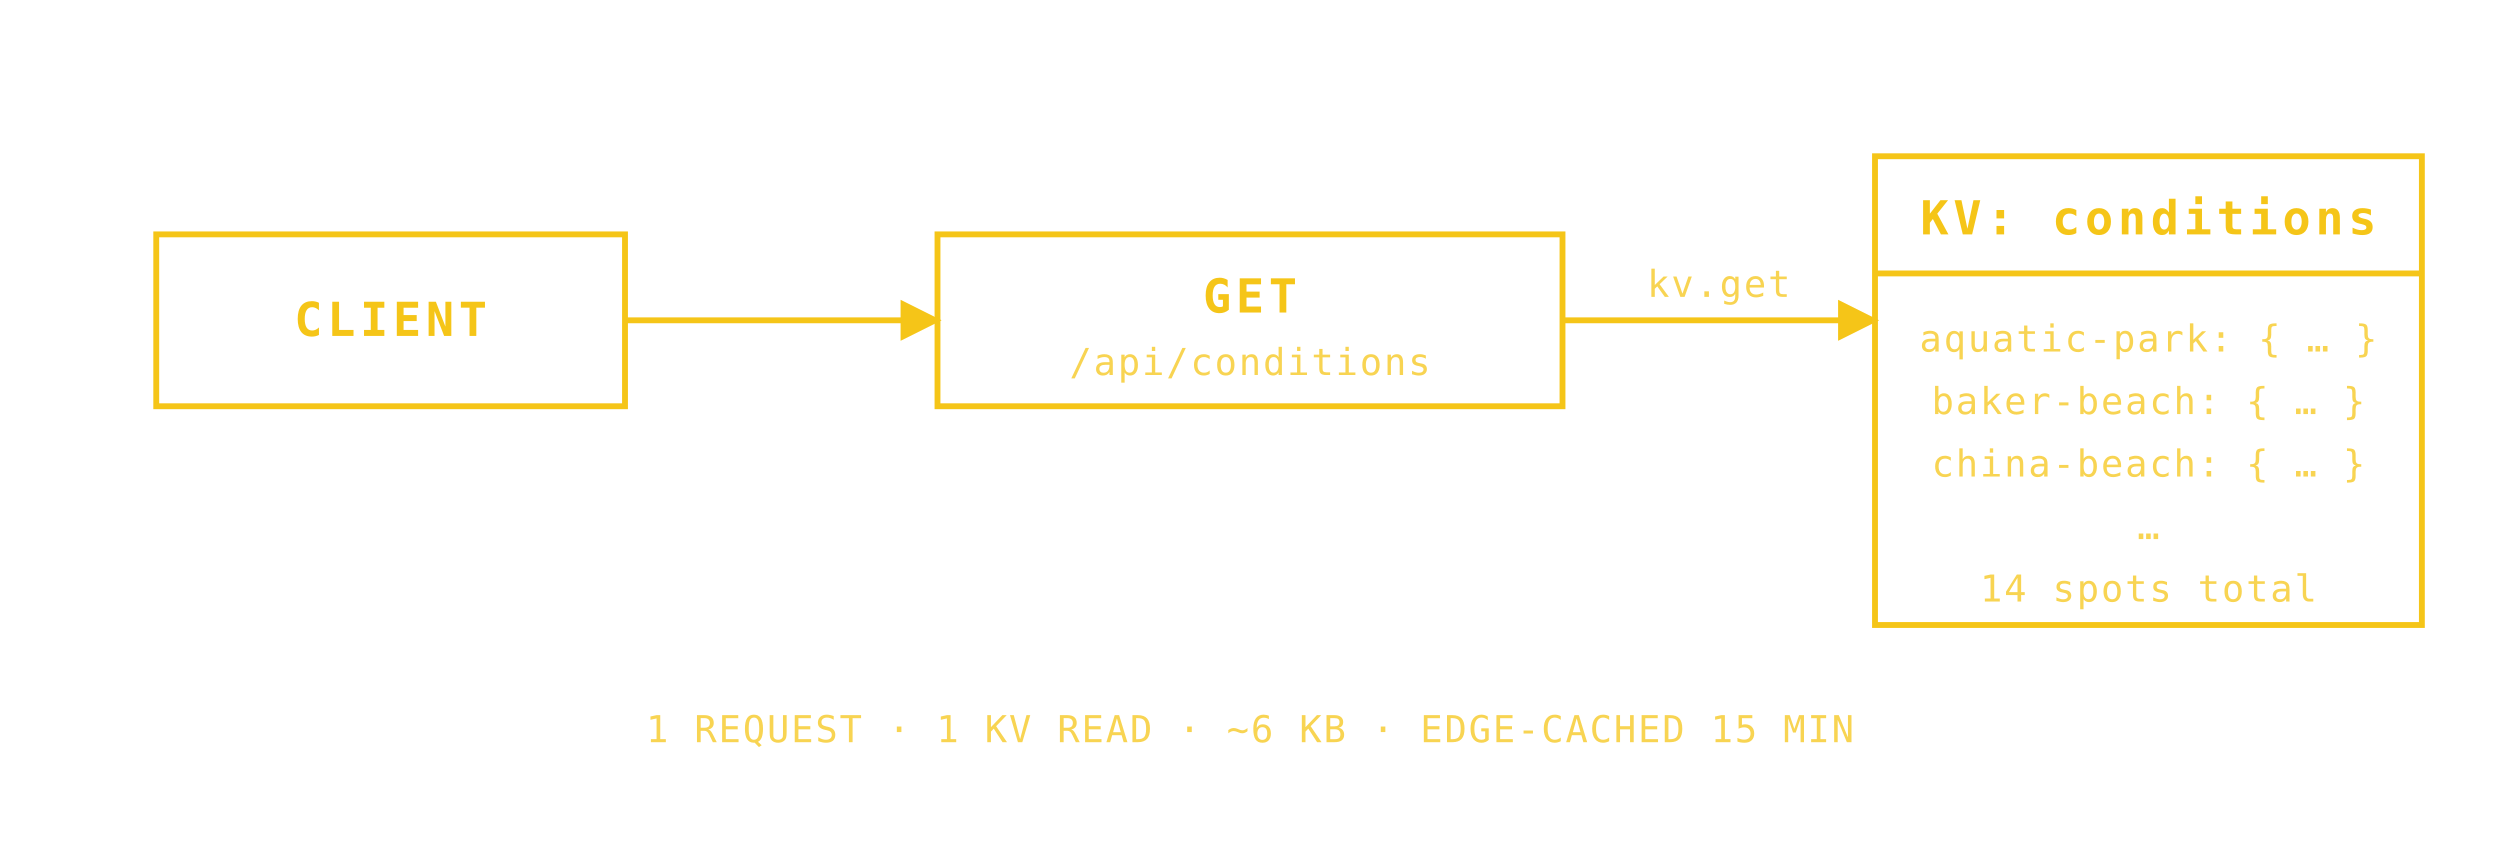
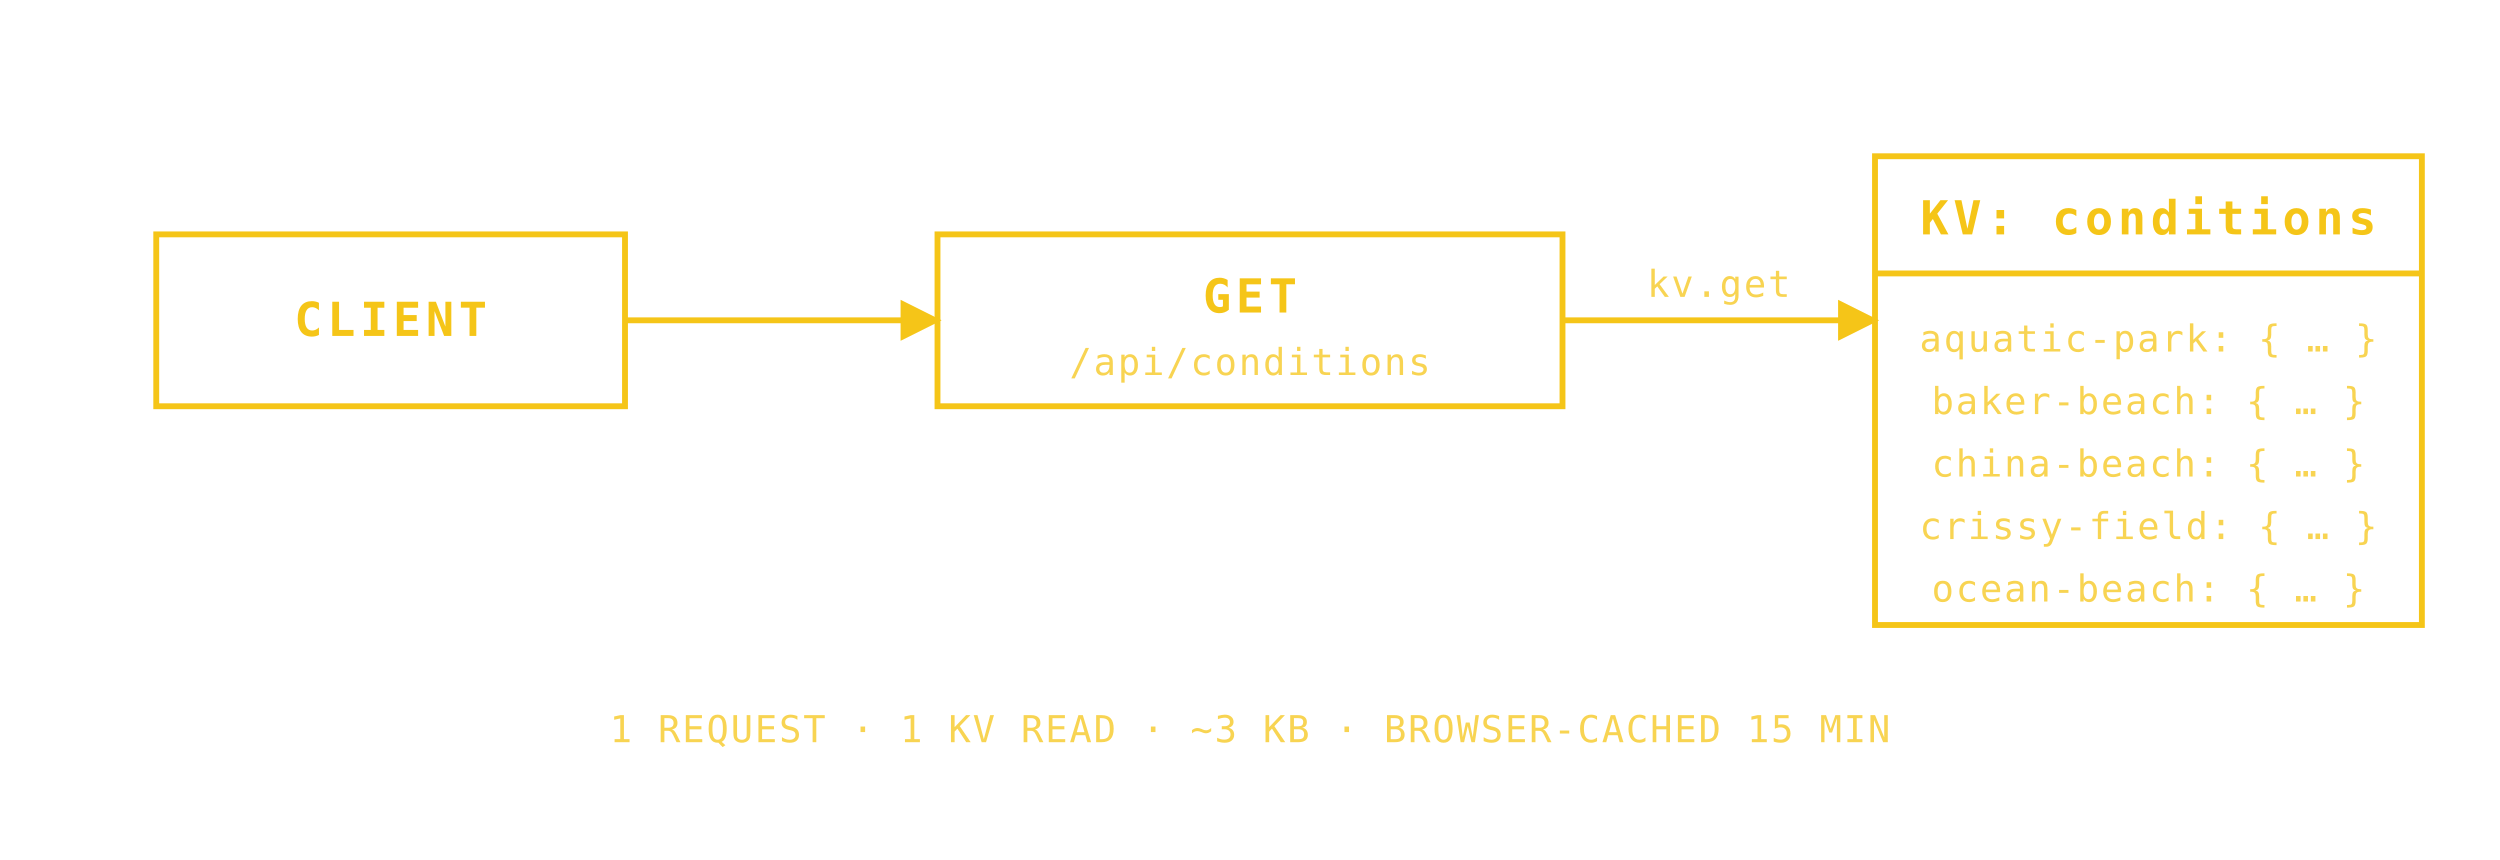
<svg xmlns="http://www.w3.org/2000/svg" viewBox="0 0 640 220" role="img" aria-labelledby="api-title api-desc">
  <style>
    .b { fill: none; stroke: #f5c518; stroke-width: 1.5; }
    .t { fill: #f5c518; font-family: ui-monospace, "Share Tech Mono", SFMono-Regular, Menlo, Consolas, monospace; font-size: 11px; letter-spacing: 0.05em; }
    .tl { font-size: 12px; font-weight: 700; letter-spacing: 0.1em; }
    .ts { font-size: 9.5px; opacity: 0.75; }
    .a { fill: none; stroke: #f5c518; stroke-width: 1.5; marker-end: url(#arr); }
  </style>
  <defs>
    <marker id="arr" viewBox="0 0 10 10" refX="9" refY="5" markerWidth="7" markerHeight="7" orient="auto-start-reverse">
      <path d="M0,0 L10,5 L0,10 z" fill="#f5c518" />
    </marker>
  </defs>
  <rect class="b" x="40" y="60" width="120" height="44" />
  <text class="t tl" x="100" y="86" text-anchor="middle">CLIENT</text>
  <rect class="b" x="240" y="60" width="160" height="44" />
  <text class="t tl" x="320" y="80" text-anchor="middle">GET</text>
  <text class="t ts" x="320" y="96" text-anchor="middle">/api/conditions</text>
  <line class="a" x1="160" y1="82" x2="240" y2="82" />
  <rect class="b" x="480" y="40" width="140" height="120" />
  <text class="t tl" x="550" y="60" text-anchor="middle">KV: conditions</text>
  <line class="b" x1="480" y1="70" x2="620" y2="70" />
  <text class="t ts" x="550" y="90" text-anchor="middle">aquatic-park: { … }</text>
  <text class="t ts" x="550" y="106" text-anchor="middle">baker-beach: { … }</text>
  <text class="t ts" x="550" y="122" text-anchor="middle">china-beach: { … }</text>
-   <text class="t ts" x="550" y="138" text-anchor="middle">…</text>
-   <text class="t ts" x="550" y="154" text-anchor="middle">14 spots total</text>
+   <text class="t ts" x="550" y="138" text-anchor="middle">crissy-field: { … }</text>
+   <text class="t ts" x="550" y="154" text-anchor="middle">ocean-beach: { … }</text>
  <line class="a" x1="400" y1="82" x2="480" y2="82" />
  <text class="t ts" x="440" y="76" text-anchor="middle">kv.get</text>
-   <text class="t ts" x="320" y="190" text-anchor="middle">1 REQUEST · 1 KV READ · ~6 KB · EDGE-CACHED 15 MIN</text>
+   <text class="t ts" x="320" y="190" text-anchor="middle">1 REQUEST · 1 KV READ · ~3 KB · BROWSER-CACHED 15 MIN</text>
</svg>
